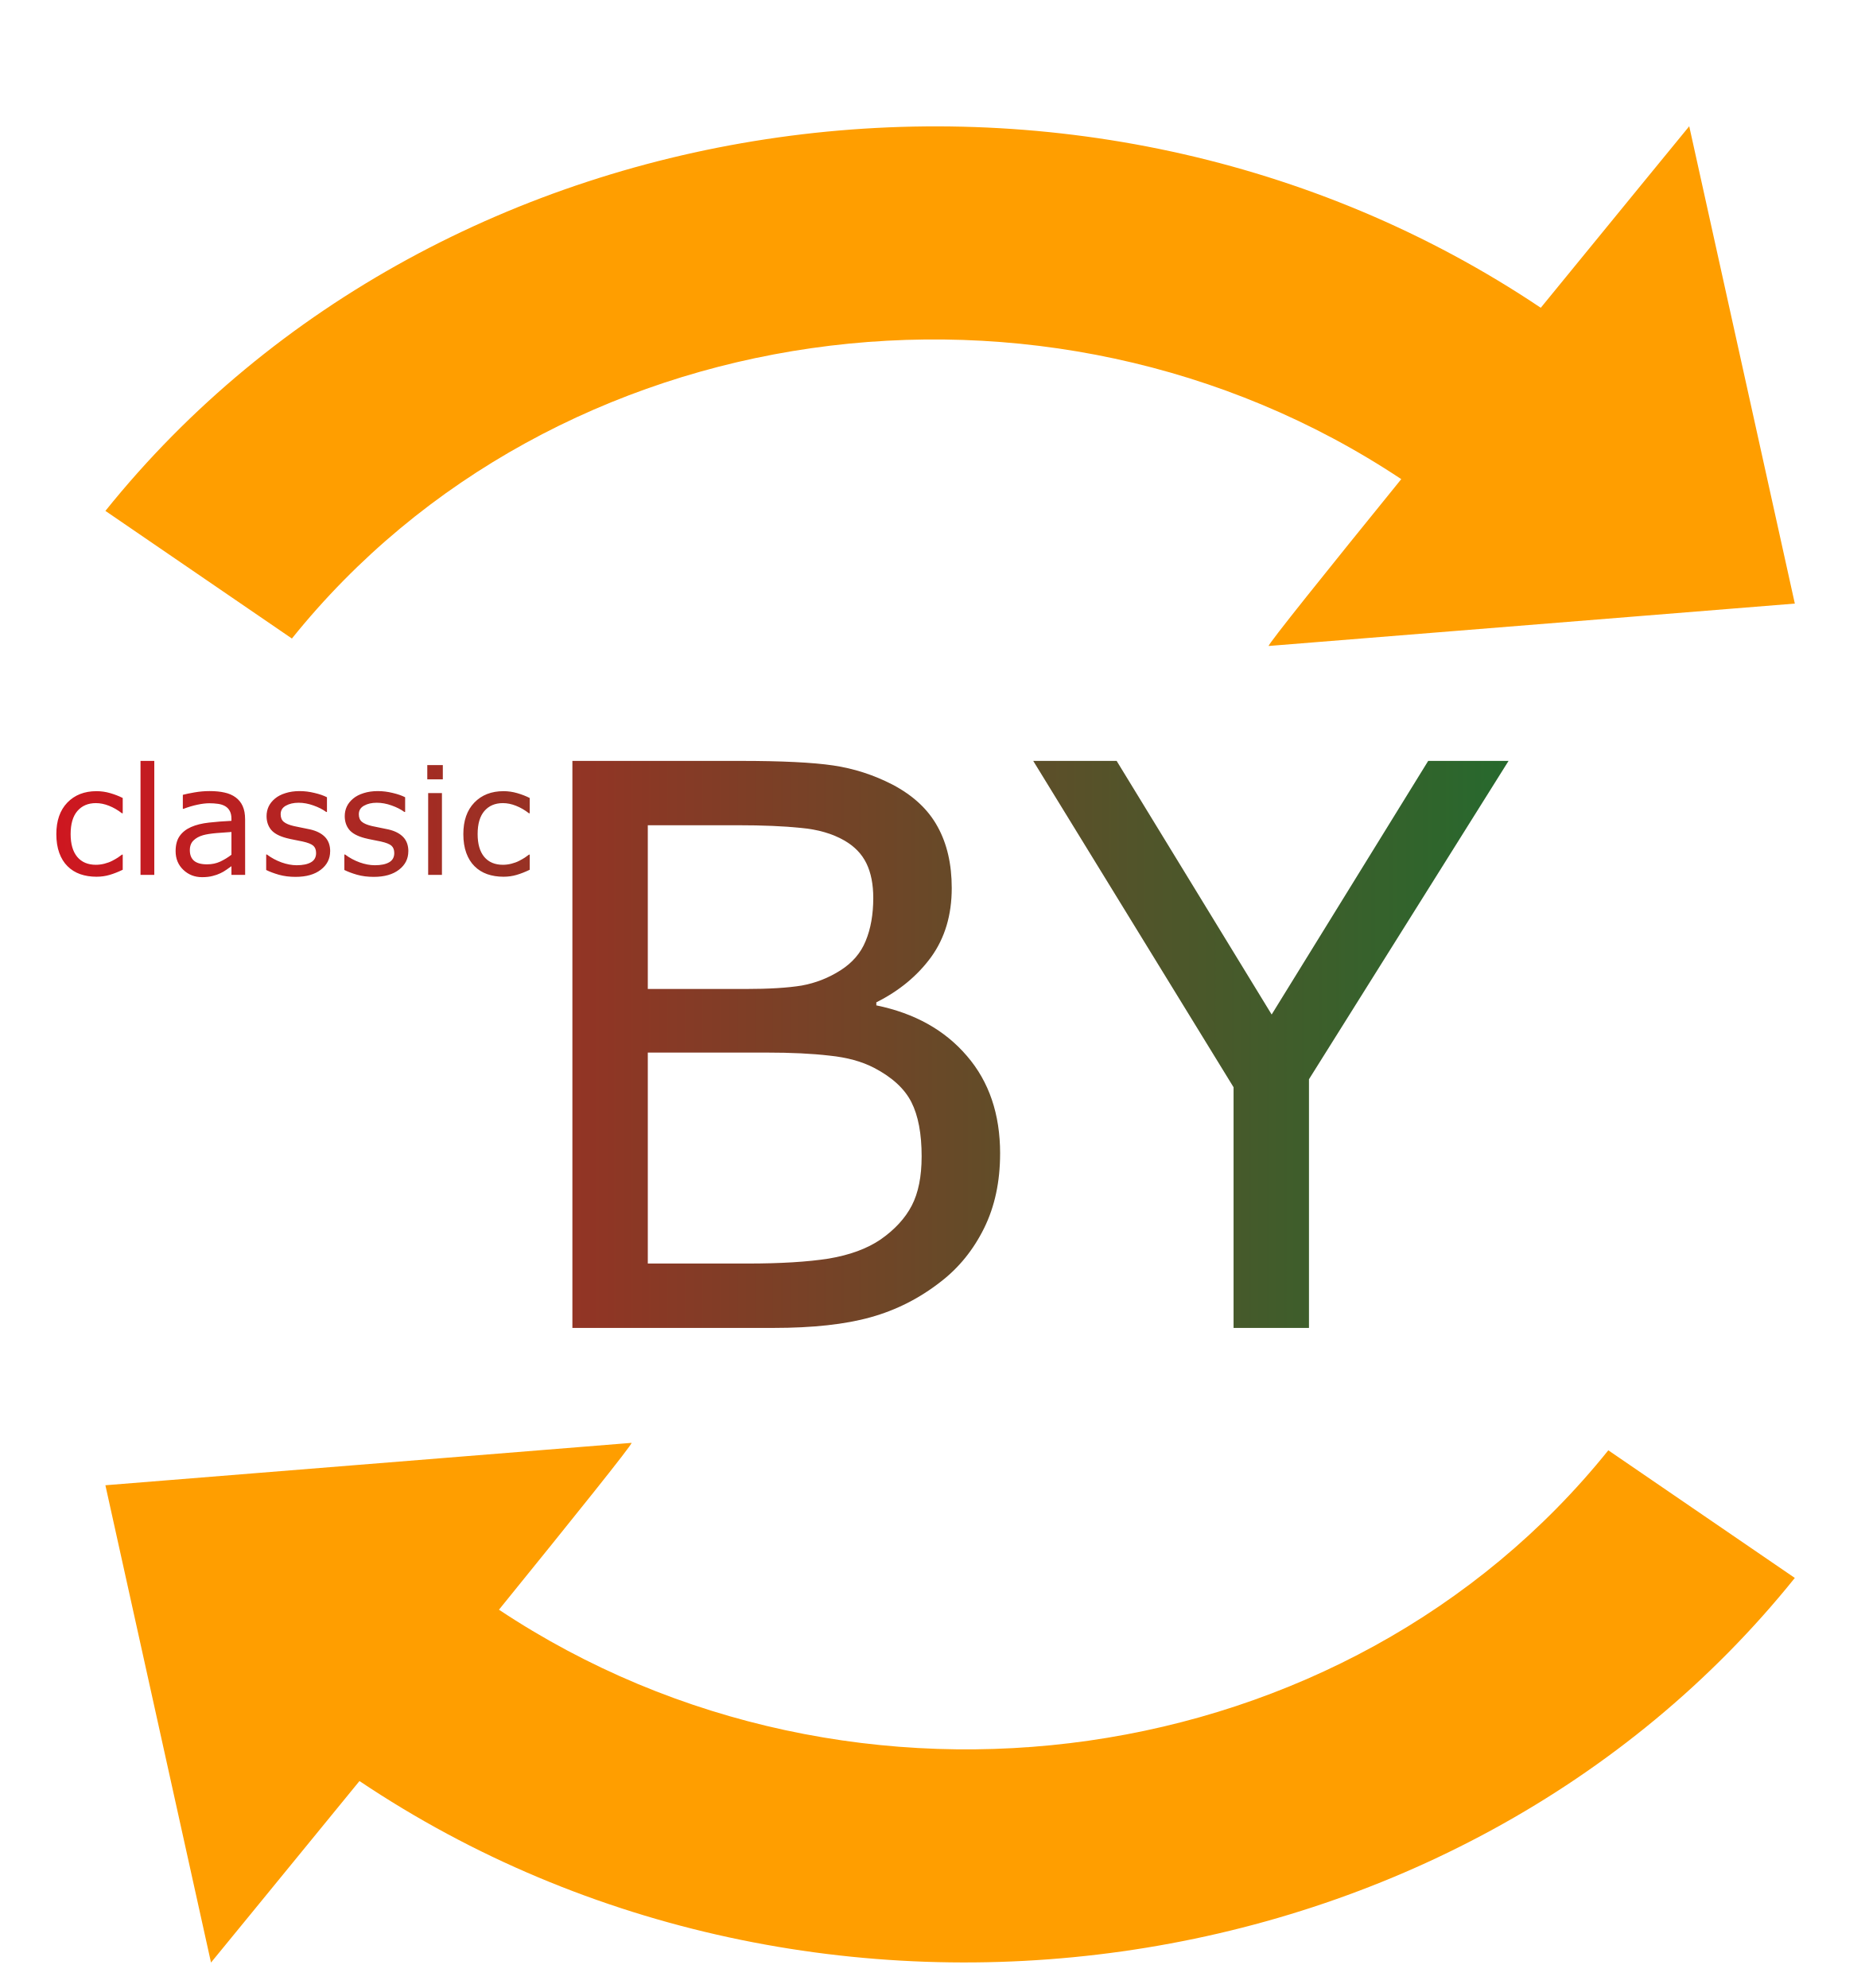
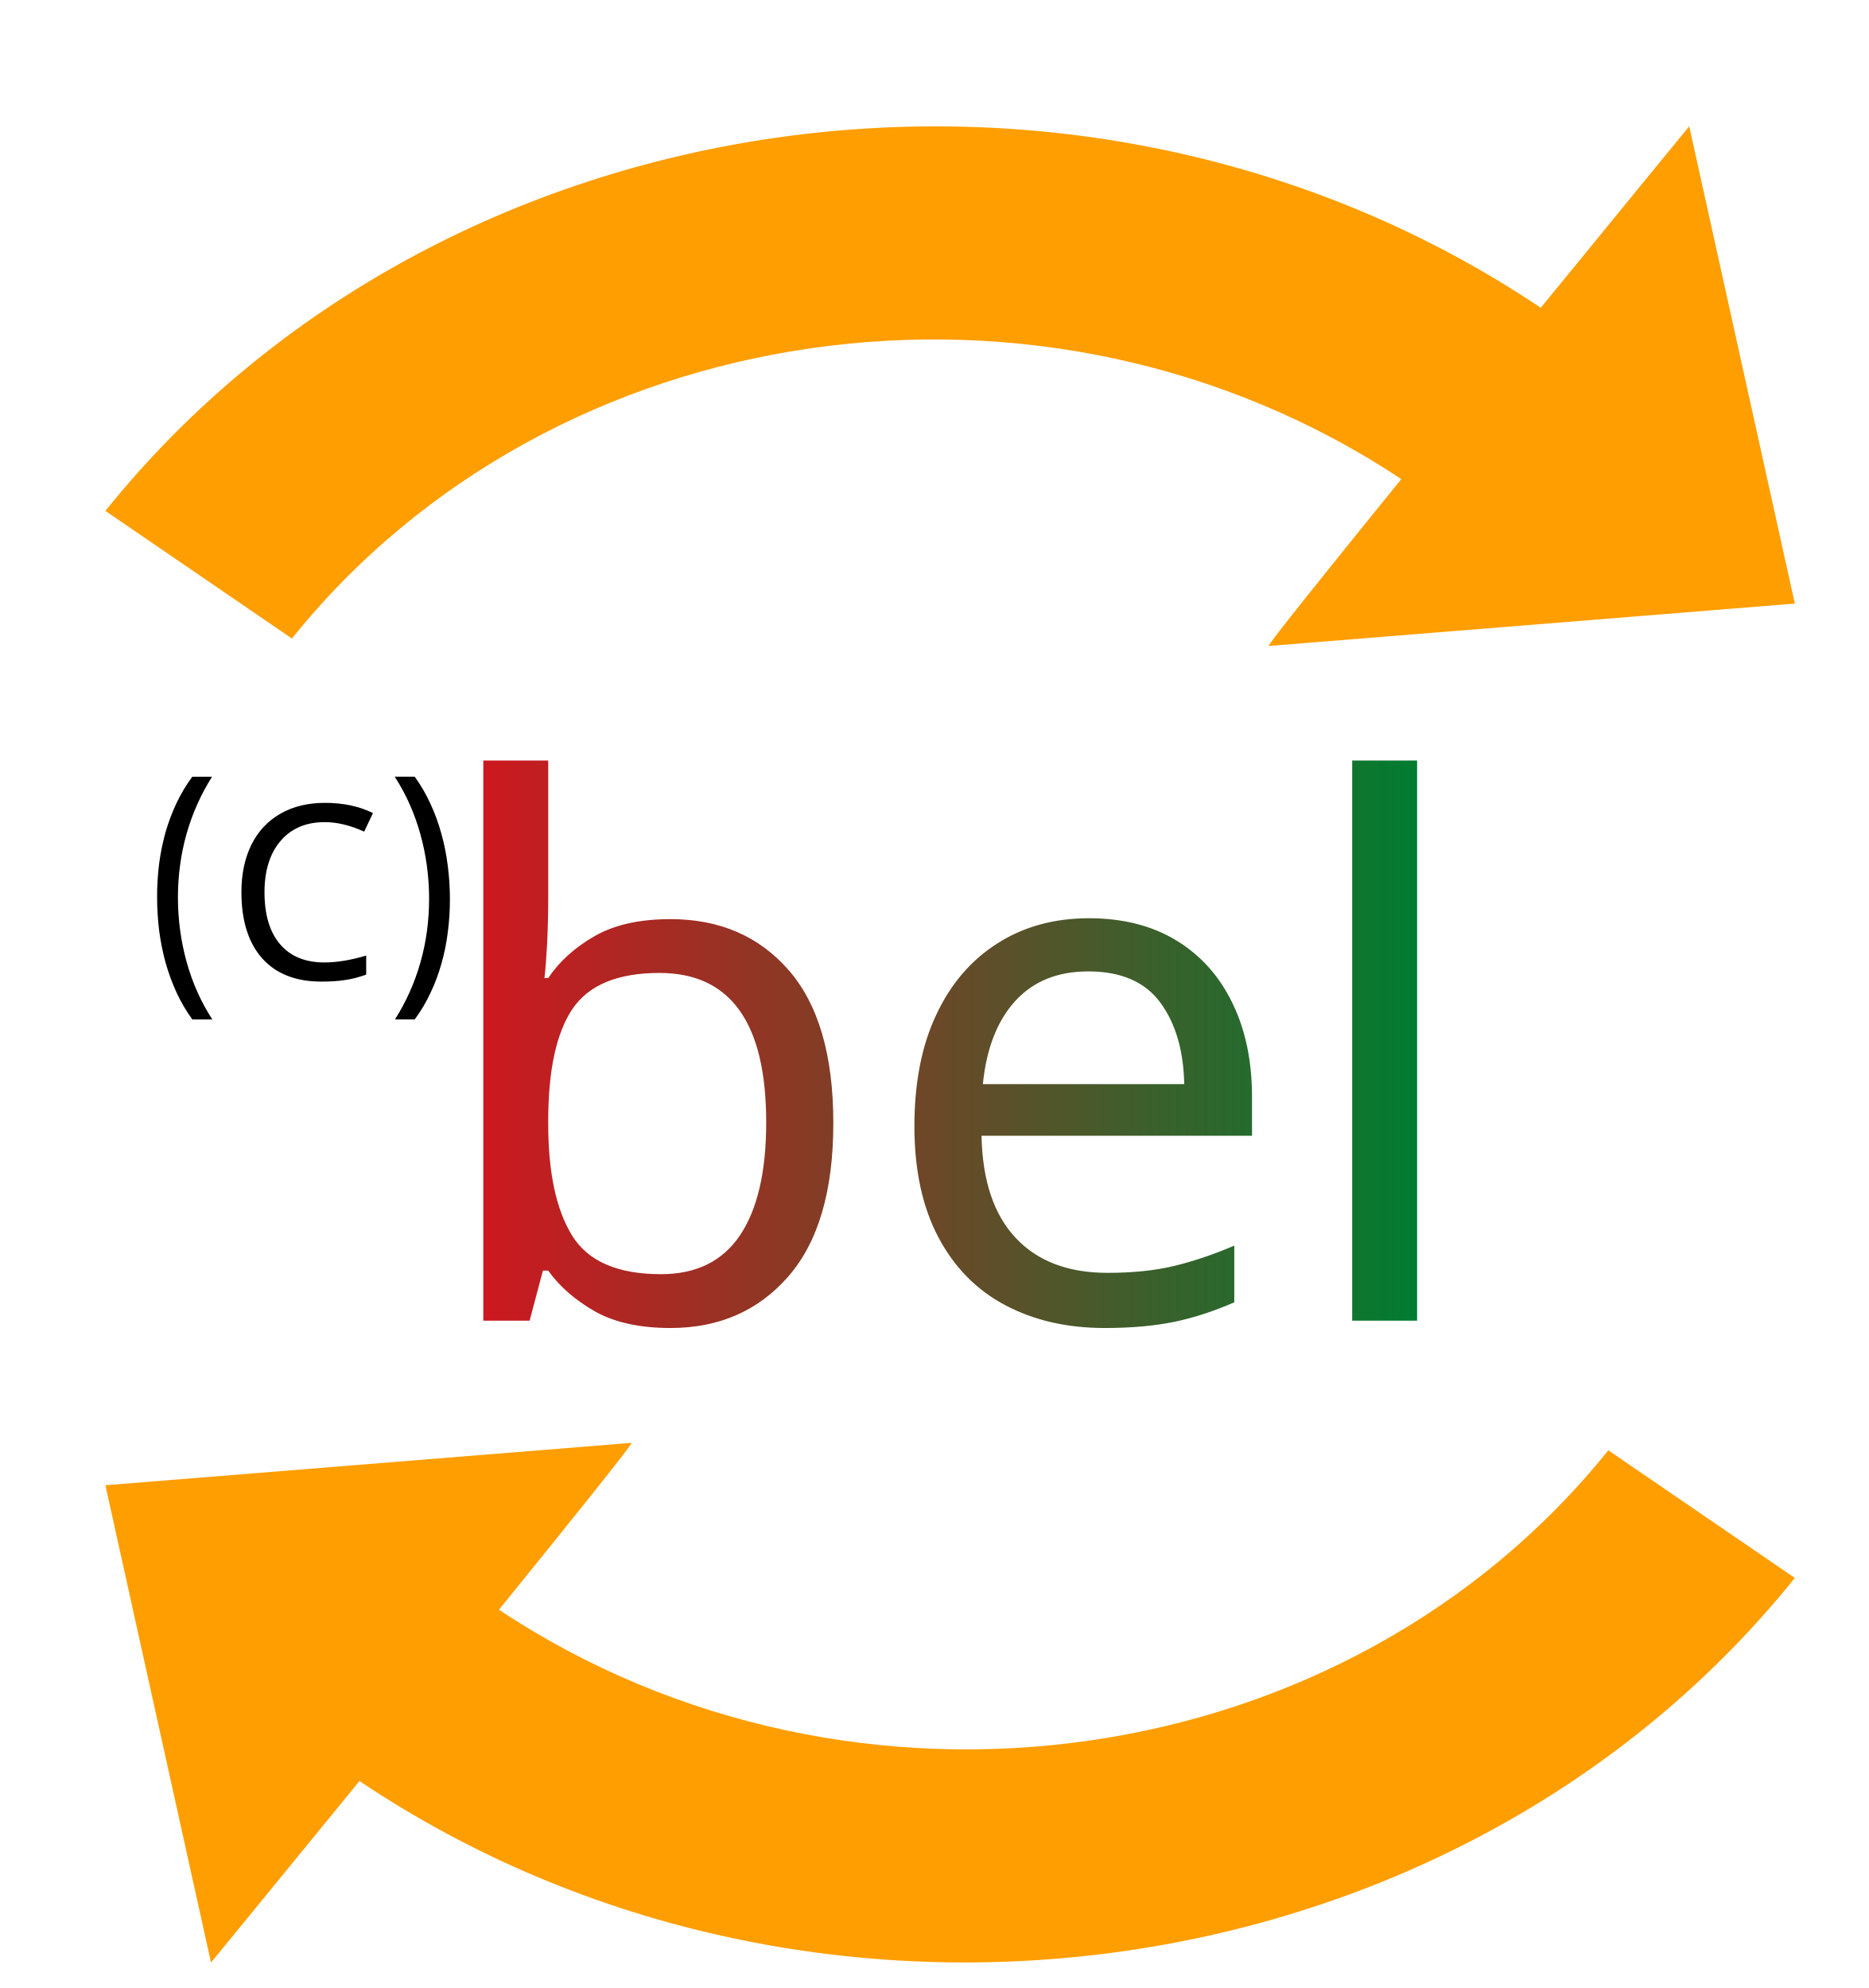
<svg xmlns="http://www.w3.org/2000/svg" xmlns:xlink="http://www.w3.org/1999/xlink" width="131.809mm" height="140.242mm" viewBox="0 0 131.809 140.242" version="1.1" id="svg8" xml:space="preserve">
  <defs id="defs2">
    <clipPath id="p">
      <path d="m 0,0 h 200 v 608 h 8 v 284 l -8,8 H 0 Z" id="path1-4" />
    </clipPath>
-     <linearGradient id="linearGradient15">
-       <stop style="stop-color:#ce1720;stop-opacity:1" offset="0" id="stop16" />
-       <stop style="stop-color:#007c30;stop-opacity:1;" offset="1" id="stop17" />
+     <linearGradient xlink:href="#linearGradient18" id="linearGradient19" x1="75.529" y1="147.459" x2="141.392" y2="147.459" gradientUnits="userSpaceOnUse" gradientTransform="translate(9.3665809e-7,1.0782581e-5)" />
+     <linearGradient id="linearGradient18">
+       <stop style="stop-color:#cd1820;stop-opacity:1;" offset="0" id="stop18" />
+       <stop style="stop-color:#017c30;stop-opacity:1;" offset="1" id="stop19" />
    </linearGradient>
-     <linearGradient xlink:href="#linearGradient15" id="linearGradient1" gradientUnits="userSpaceOnUse" x1="48.791" y1="154.501" x2="174.874" y2="154.501" gradientTransform="translate(-3.372201,-7.041486)" />
-     <linearGradient xlink:href="#linearGradient15" id="linearGradient2" gradientUnits="userSpaceOnUse" x1="48.791" y1="154.501" x2="174.874" y2="154.501" gradientTransform="translate(-3.372201,-7.041486)" />
  </defs>
  <g id="layer1" transform="translate(-41.44509,-73.78181)">
    <path id="path4518" style="color:#000000;font-style:normal;font-variant:normal;font-weight:normal;font-stretch:normal;font-size:medium;line-height:normal;font-family:sans-serif;font-variant-ligatures:normal;font-variant-position:normal;font-variant-caps:normal;font-variant-numeric:normal;font-variant-alternates:normal;font-feature-settings:normal;text-indent:0;text-align:start;text-decoration:none;text-decoration-line:none;text-decoration-style:solid;text-decoration-color:#000000;letter-spacing:normal;word-spacing:normal;text-transform:none;writing-mode:lr-tb;direction:ltr;text-orientation:mixed;dominant-baseline:auto;baseline-shift:baseline;text-anchor:start;white-space:normal;shape-padding:0;clip-rule:nonzero;display:inline;overflow:visible;visibility:visible;opacity:1;isolation:auto;mix-blend-mode:normal;color-interpolation:sRGB;color-interpolation-filters:linearRGB;solid-color:#000000;solid-opacity:1;vector-effect:none;fill:#ff9e00;fill-opacity:1;fill-rule:evenodd;stroke:none;stroke-width:15.734;stroke-linecap:butt;stroke-linejoin:miter;stroke-miterlimit:4;stroke-dasharray:none;stroke-dashoffset:0;stroke-opacity:1;color-rendering:auto;image-rendering:auto;shape-rendering:auto;text-rendering:auto;enable-background:accumulate" d="m 160.593,82.689 c 0,0 -4.777,5.829 -10.472,12.805 C 117.942,73.905 72.624,80.259 48.88,109.822 l -4.4e-4,5.4e-4 13.155,9.004 4.4e-4,-5.3e-4 c 18.451,-22.973 53.189,-27.9 78.246,-11.244 -5.25,6.474 -9.437,11.692 -9.353,11.77 l 37.113,-2.991 z" />
    <path id="path388" style="color:#000000;font-style:normal;font-variant:normal;font-weight:normal;font-stretch:normal;font-size:medium;line-height:normal;font-family:sans-serif;font-variant-ligatures:normal;font-variant-position:normal;font-variant-caps:normal;font-variant-numeric:normal;font-variant-alternates:normal;font-feature-settings:normal;text-indent:0;text-align:start;text-decoration:none;text-decoration-line:none;text-decoration-style:solid;text-decoration-color:#000000;letter-spacing:normal;word-spacing:normal;text-transform:none;writing-mode:lr-tb;direction:ltr;text-orientation:mixed;dominant-baseline:auto;baseline-shift:baseline;text-anchor:start;white-space:normal;shape-padding:0;clip-rule:nonzero;display:inline;overflow:visible;visibility:visible;opacity:1;isolation:auto;mix-blend-mode:normal;color-interpolation:sRGB;color-interpolation-filters:linearRGB;solid-color:#000000;solid-opacity:1;vector-effect:none;fill:#ff9e00;fill-opacity:1;fill-rule:evenodd;stroke:none;stroke-width:15.734;stroke-linecap:butt;stroke-linejoin:miter;stroke-miterlimit:4;stroke-dasharray:none;stroke-dashoffset:0;stroke-opacity:1;color-rendering:auto;image-rendering:auto;shape-rendering:auto;text-rendering:auto;enable-background:accumulate" d="m 56.328,212.229 c 0,0 4.777,-5.829 10.472,-12.805 32.179,21.59 77.497,15.235 101.24,-14.327 l 4.4e-4,-5.4e-4 -13.155,-9.004 -4.4e-4,5.3e-4 c -18.451,22.973 -53.189,27.9 -78.246,11.244 5.25,-6.474 9.437,-11.692 9.353,-11.77 l -37.113,2.991 z" />
-     <g id="g8">
-       <path d="m 111.986,155.156 q 0,2.982 -1.128,5.265 -1.128,2.283 -3.036,3.761 -2.257,1.773 -4.97,2.525 -2.686,0.752 -6.85,0.752 H 81.818 v -40 h 11.847 q 4.379,0 6.555,0.322 2.176,0.322 4.164,1.343 2.203,1.155 3.197,2.982 0.994,1.8 0.994,4.325 0,2.848 -1.451,4.862 -1.451,1.988 -3.868,3.197 v 0.215 q 4.056,0.833 6.394,3.573 2.337,2.713 2.337,6.877 z M 103.04,137.13 q 0,-1.451 -0.484,-2.445 -0.484,-0.994 -1.558,-1.612 -1.263,-0.725 -3.062,-0.887 -1.8,-0.188 -4.459,-0.188 h -6.34 v 11.551 h 6.877 q 2.498,0 3.976,-0.242 1.478,-0.269 2.74,-1.075 1.263,-0.806 1.773,-2.069 0.537,-1.289 0.537,-3.036 z m 3.412,18.24 q 0,-2.418 -0.725,-3.842 -0.725,-1.424 -2.633,-2.418 -1.289,-0.672 -3.143,-0.86 -1.827,-0.215 -4.459,-0.215 h -8.355 v 14.882 h 7.038 q 3.492,0 5.722,-0.349 2.23,-0.376 3.653,-1.343 1.504,-1.048 2.203,-2.391 0.698,-1.343 0.698,-3.465 z m 41.397,-27.911 -14.077,22.458 v 17.542 h -5.319 v -16.978 l -14.13,-23.022 h 5.883 l 10.934,17.891 11.041,-17.891 z" id="text2" style="font-size:10.583px;line-height:1.25;letter-spacing:0px;word-spacing:0px;fill:url(#linearGradient1);fill-opacity:1;stroke-width:0.265" aria-label="BY" />
-       <path d="m 50.101,135.139 q -0.486,0.233 -0.925,0.362 -0.434,0.129 -0.925,0.129 -0.625,0 -1.147,-0.181 -0.522,-0.186 -0.894,-0.558 -0.377,-0.372 -0.584,-0.941 -0.207,-0.568 -0.207,-1.328 0,-1.416 0.775,-2.222 0.78,-0.806 2.057,-0.806 0.496,0 0.972,0.14 0.481,0.14 0.878,0.341 v 1.08 h -0.052 q -0.444,-0.346 -0.92,-0.532 -0.47,-0.186 -0.92,-0.186 -0.827,0 -1.307,0.558 -0.475,0.553 -0.475,1.628 0,1.044 0.465,1.607 0.47,0.558 1.318,0.558 0.295,0 0.599,-0.077 0.305,-0.077 0.548,-0.202 0.212,-0.109 0.398,-0.227 0.186,-0.124 0.295,-0.212 h 0.052 z m 2.227,0.362 h -0.972 v -8.041 h 0.972 z m 6.408,0 h -0.966 v -0.615 q -0.129,0.088 -0.351,0.248 -0.217,0.155 -0.424,0.248 -0.243,0.119 -0.558,0.196 -0.315,0.083 -0.739,0.083 -0.78,0 -1.323,-0.517 -0.543,-0.517 -0.543,-1.318 0,-0.656 0.279,-1.059 0.284,-0.408 0.806,-0.641 0.527,-0.233 1.266,-0.315 0.739,-0.083 1.586,-0.124 v -0.15 q 0,-0.331 -0.119,-0.548 -0.114,-0.217 -0.331,-0.341 -0.207,-0.119 -0.496,-0.16 -0.289,-0.041 -0.605,-0.041 -0.382,0 -0.853,0.103 -0.47,0.098 -0.972,0.289 h -0.052 v -0.987 q 0.284,-0.077 0.822,-0.171 0.537,-0.093 1.059,-0.093 0.61,0 1.059,0.103 0.455,0.098 0.785,0.341 0.326,0.238 0.496,0.615 0.171,0.377 0.171,0.935 z m -0.966,-1.421 v -1.607 q -0.444,0.026 -1.049,0.077 -0.599,0.052 -0.951,0.15 -0.419,0.119 -0.677,0.372 -0.258,0.248 -0.258,0.687 0,0.496 0.3,0.749 0.3,0.248 0.915,0.248 0.512,0 0.935,-0.196 0.424,-0.202 0.785,-0.481 z m 6.961,-0.243 q 0,0.791 -0.656,1.297 -0.651,0.506 -1.783,0.506 -0.641,0 -1.178,-0.15 -0.532,-0.155 -0.894,-0.336 v -1.09 h 0.052 q 0.46,0.346 1.023,0.553 0.563,0.202 1.08,0.202 0.641,0 1.003,-0.207 0.362,-0.207 0.362,-0.651 0,-0.341 -0.196,-0.517 -0.196,-0.176 -0.754,-0.3 -0.207,-0.046 -0.543,-0.109 -0.331,-0.062 -0.605,-0.134 -0.76,-0.202 -1.08,-0.589 -0.315,-0.393 -0.315,-0.961 0,-0.357 0.145,-0.672 0.15,-0.315 0.45,-0.563 0.289,-0.243 0.734,-0.382 0.45,-0.145 1.003,-0.145 0.517,0 1.044,0.129 0.532,0.124 0.884,0.305 v 1.039 h -0.052 q -0.372,-0.274 -0.904,-0.46 -0.532,-0.191 -1.044,-0.191 -0.532,0 -0.899,0.207 -0.367,0.202 -0.367,0.605 0,0.357 0.222,0.537 0.217,0.181 0.703,0.295 0.269,0.062 0.599,0.124 0.336,0.062 0.558,0.114 0.677,0.155 1.044,0.532 0.367,0.382 0.367,1.013 z m 5.514,0 q 0,0.791 -0.656,1.297 -0.651,0.506 -1.783,0.506 -0.641,0 -1.178,-0.15 -0.532,-0.155 -0.894,-0.336 v -1.09 h 0.052 q 0.46,0.346 1.023,0.553 0.563,0.202 1.08,0.202 0.641,0 1.003,-0.207 0.362,-0.207 0.362,-0.651 0,-0.341 -0.196,-0.517 -0.196,-0.176 -0.754,-0.3 -0.207,-0.046 -0.543,-0.109 -0.331,-0.062 -0.605,-0.134 -0.76,-0.202 -1.08,-0.589 -0.315,-0.393 -0.315,-0.961 0,-0.357 0.145,-0.672 0.15,-0.315 0.45,-0.563 0.289,-0.243 0.734,-0.382 0.45,-0.145 1.003,-0.145 0.517,0 1.044,0.129 0.532,0.124 0.884,0.305 v 1.039 h -0.052 q -0.372,-0.274 -0.904,-0.46 -0.532,-0.191 -1.044,-0.191 -0.532,0 -0.899,0.207 -0.367,0.202 -0.367,0.605 0,0.357 0.222,0.537 0.217,0.181 0.703,0.295 0.269,0.062 0.599,0.124 0.336,0.062 0.558,0.114 0.677,0.155 1.044,0.532 0.367,0.382 0.367,1.013 z m 2.434,-5.075 h -1.096 v -1.008 h 1.096 z m -0.062,6.739 H 71.645 V 129.728 h 0.972 z m 6.191,-0.362 q -0.486,0.233 -0.925,0.362 -0.434,0.129 -0.925,0.129 -0.625,0 -1.147,-0.181 -0.522,-0.186 -0.894,-0.558 -0.377,-0.372 -0.584,-0.941 -0.207,-0.568 -0.207,-1.328 0,-1.416 0.775,-2.222 0.78,-0.806 2.057,-0.806 0.496,0 0.972,0.14 0.481,0.14 0.878,0.341 v 1.08 h -0.052 q -0.444,-0.346 -0.92,-0.532 -0.47,-0.186 -0.92,-0.186 -0.827,0 -1.307,0.558 -0.475,0.553 -0.475,1.628 0,1.044 0.465,1.607 0.47,0.558 1.318,0.558 0.295,0 0.599,-0.077 0.305,-0.077 0.548,-0.202 0.212,-0.109 0.398,-0.227 0.186,-0.124 0.295,-0.212 h 0.052 z" id="text3" style="font-size:10.583px;line-height:1.25;letter-spacing:0px;word-spacing:0px;fill:url(#linearGradient2);fill-opacity:1;stroke-width:0.265" aria-label="classic" />
-     </g>
+     <path d="m 52.525,137.065 q 0,-1.2 0.143,-2.349 0.151,-1.149 0.453,-2.223 0.31,-1.074 0.772,-2.055 0.47,-0.99 1.116,-1.862 h 1.393 q -0.579,0.914 -1.032,1.921 -0.453,1.007 -0.763,2.097 -0.31,1.091 -0.461,2.223 -0.151,1.124 -0.151,2.265 0,2.341 0.612,4.555 0.612,2.206 1.812,4.06 h -1.409 q -0.646,-0.889 -1.116,-1.904 -0.461,-1.007 -0.772,-2.106 -0.302,-1.107 -0.453,-2.265 -0.143,-1.166 -0.143,-2.357 z m 2.626,-4.891 z m -0.042,-4.715 z m 0.26,20 z m 8.977,-15.68 q -1.98,0 -3.112,1.325 -1.133,1.326 -1.133,3.624 0,2.374 1.099,3.666 1.099,1.284 3.129,1.284 1.309,0 2.945,-0.487 v 1.342 q -0.78,0.285 -1.502,0.386 -0.721,0.109 -1.661,0.109 -2.71,0 -4.178,-1.644 -1.46,-1.653 -1.46,-4.673 0,-1.896 0.696,-3.322 0.705,-1.426 2.039,-2.198 1.342,-0.772 3.154,-0.772 1.946,0 3.389,0.721 l -0.621,1.309 q -1.468,-0.671 -2.785,-0.671 z m 8.834,5.428 q 0,1.2 -0.151,2.349 -0.143,1.149 -0.453,2.223 -0.302,1.074 -0.772,2.055 -0.461,0.99 -1.107,1.862 h -1.393 q 0.579,-0.914 1.032,-1.921 0.453,-1.007 0.763,-2.097 0.31,-1.091 0.461,-2.215 0.151,-1.133 0.151,-2.273 0,-2.341 -0.612,-4.547 -0.612,-2.215 -1.812,-4.069 h 1.409 q 0.646,0.889 1.107,1.904 0.47,1.007 0.772,2.114 0.31,1.099 0.453,2.265 0.151,1.158 0.151,2.349 z m -2.777,-5.034 z m -0.042,-4.715 z m 1.938,20 z" id="text1" style="font-size:10.583px;line-height:1.25;letter-spacing:0px;word-spacing:0px;stroke-width:0.265" aria-label="(C)" />
+     <text xml:space="preserve" style="font-size:51.98px;line-height:1.25;font-family:sans-serif;letter-spacing:0px;word-spacing:0px;fill:url(#linearGradient19);fill-opacity:1;stroke-width:0.265" x="71.113" y="166.952" id="text2">
+       <tspan id="tspan1" style="fill:url(#linearGradient19);fill-opacity:1;stroke-width:0.265" x="71.113" y="166.952">bel</tspan>
+     </text>
  </g>
</svg>
